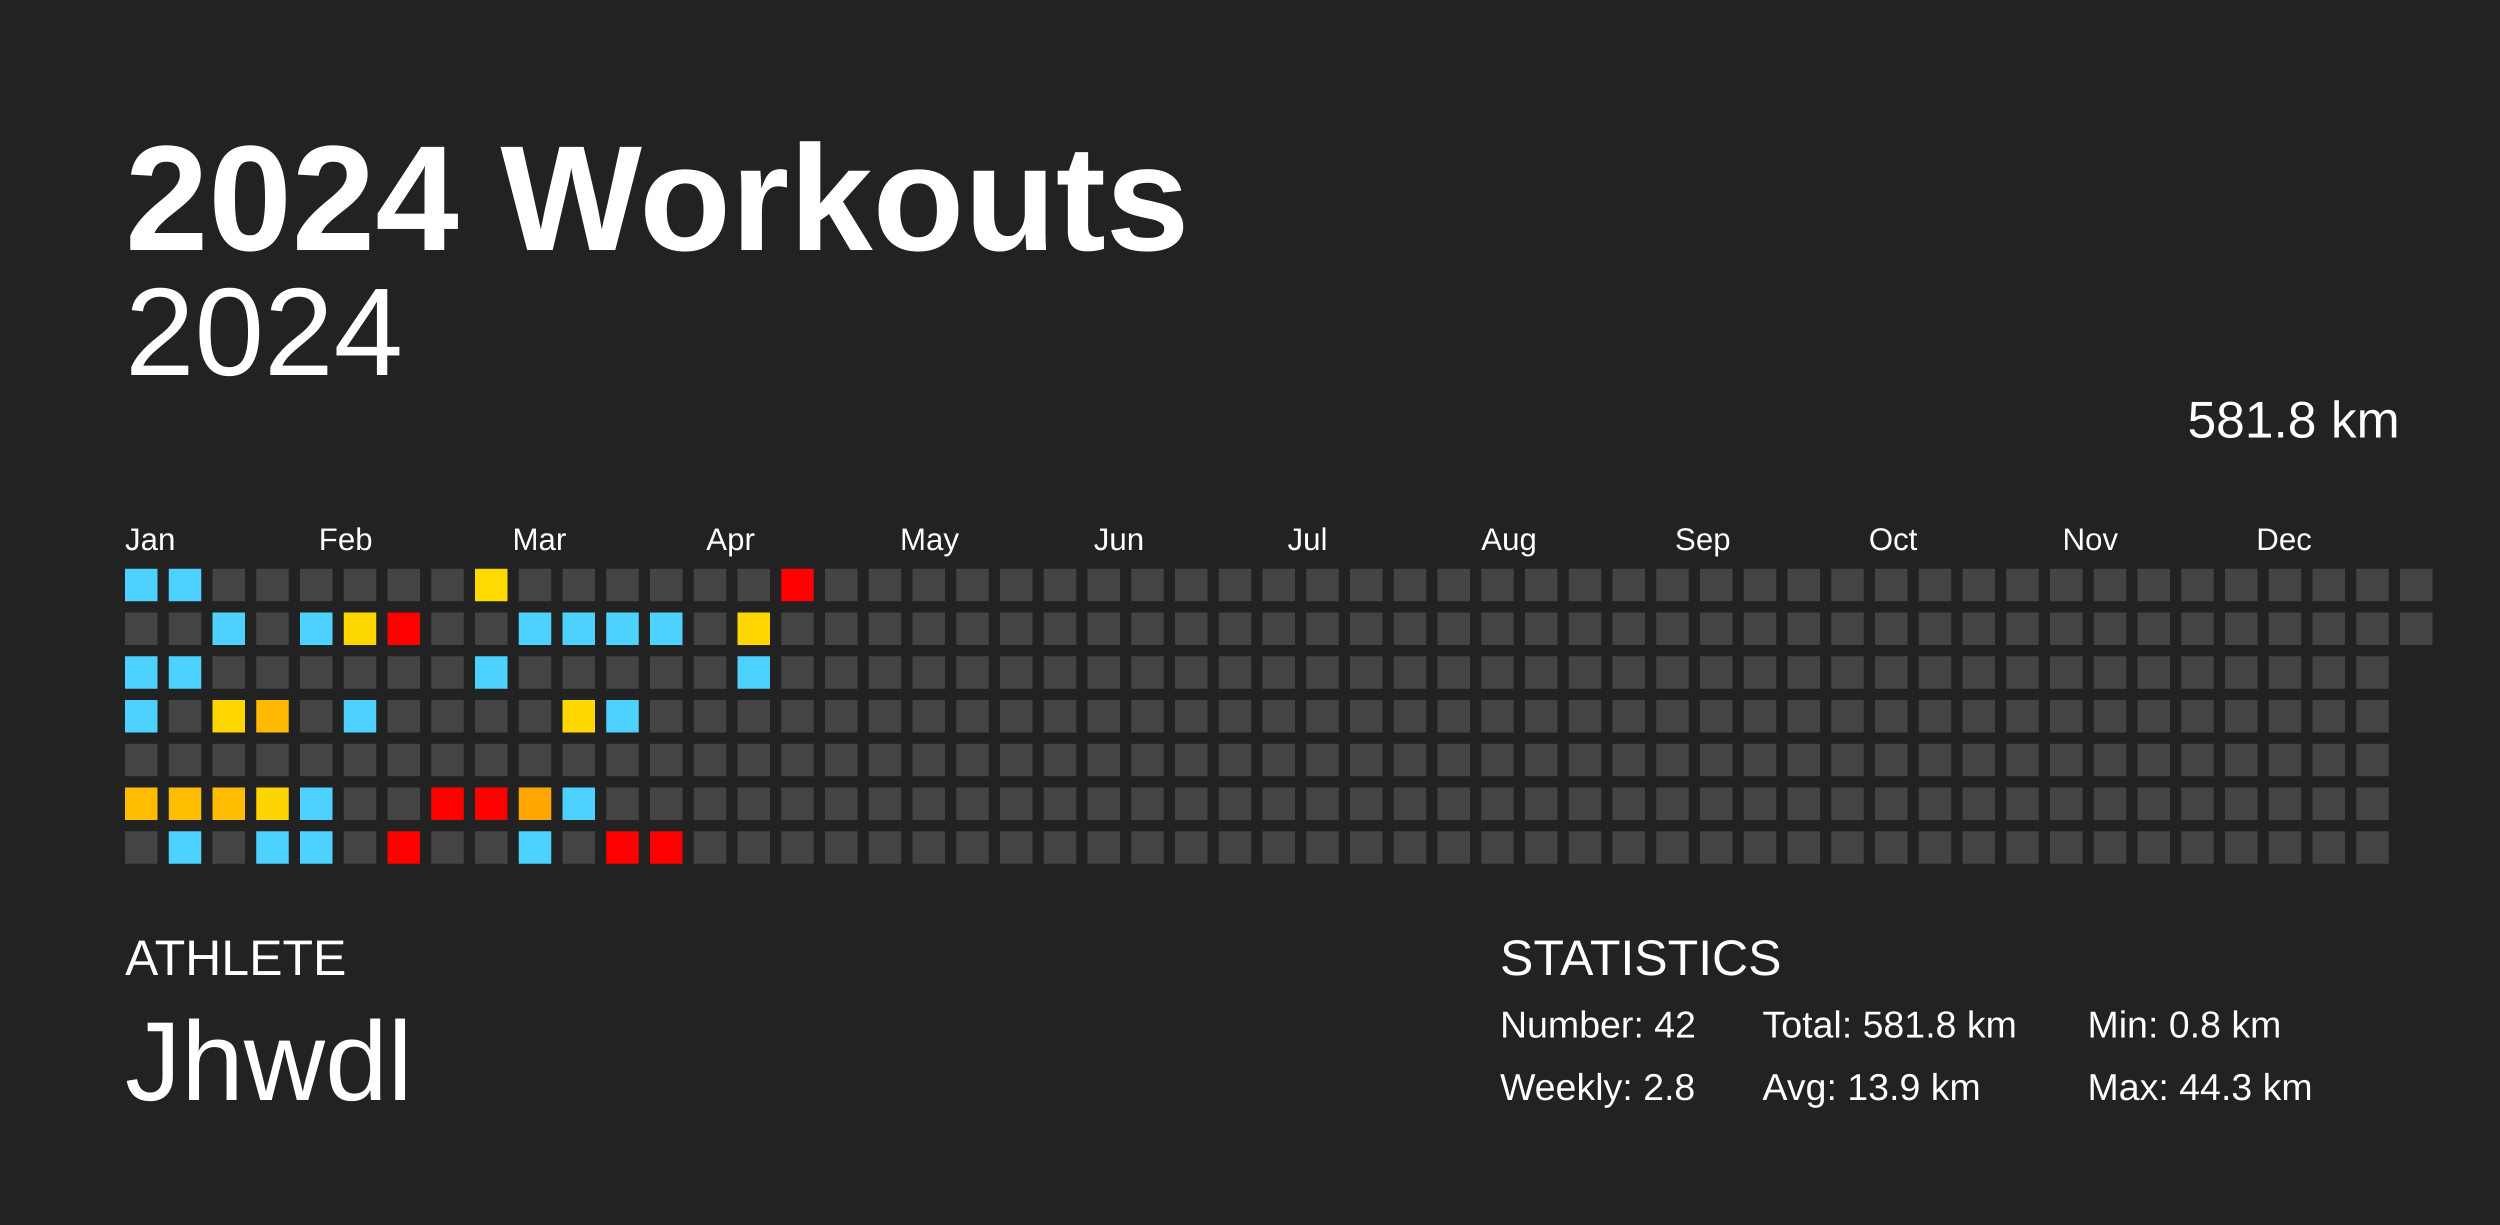
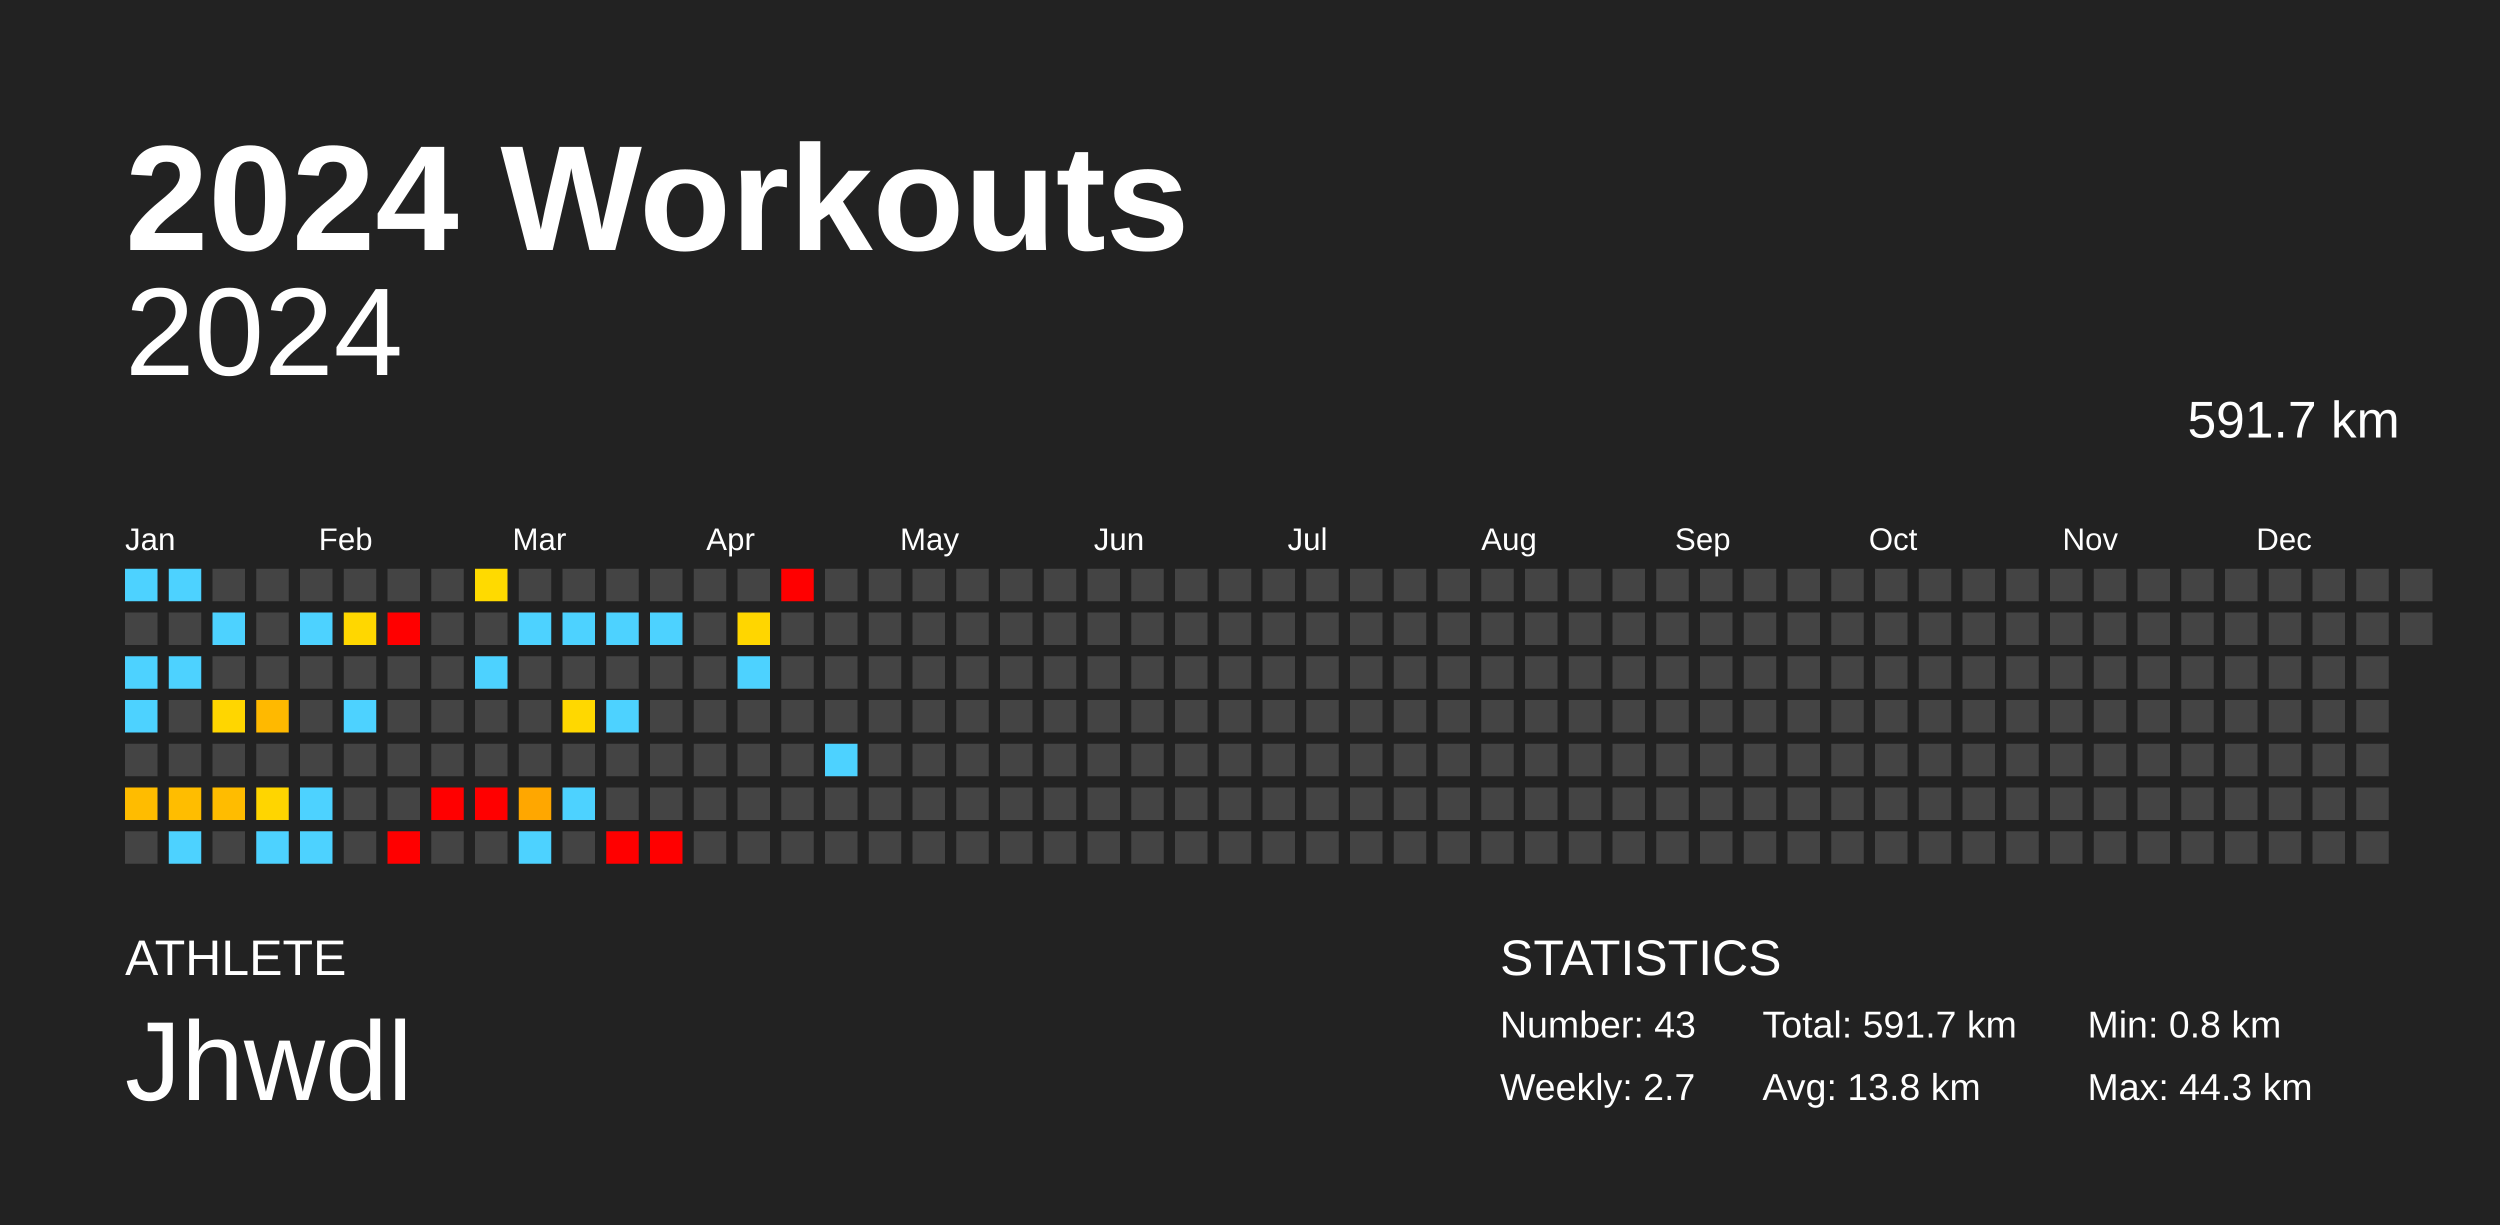
<svg xmlns="http://www.w3.org/2000/svg" baseProfile="full" height="98mm" version="1.1" viewBox="0,0,200,98" width="200mm">
  <defs />
  <rect fill="#222222" height="98" width="200" x="0" y="0" />
  <text fill="#FFFFFF" style="font-size:12px; font-family:Arial; font-weight:bold;" x="10" y="20">2024 Workouts</text>
  <text fill="#FFFFFF" style="font-size:4px; font-family:Arial" x="10" y="78">ATHLETE</text>
  <text fill="#FFFFFF" style="font-size:9px; font-family:Arial" x="10" y="88">Jhwdl</text>
  <text fill="#FFFFFF" style="font-size:4px; font-family:Arial" x="120" y="78">STATISTICS</text>
-   <text fill="#FFFFFF" style="font-size:3px; font-family:Arial" x="120" y="83">Number: 42</text>
-   <text fill="#FFFFFF" style="font-size:3px; font-family:Arial" x="120" y="88">Weekly: 2.8</text>
-   <text fill="#FFFFFF" style="font-size:3px; font-family:Arial" x="141" y="83">Total: 581.8 km</text>
-   <text fill="#FFFFFF" style="font-size:3px; font-family:Arial" x="141" y="88">Avg: 13.9 km</text>
+   <text fill="#FFFFFF" style="font-size:3px; font-family:Arial" x="120" y="83">Number: 43</text>
+   <text fill="#FFFFFF" style="font-size:3px; font-family:Arial" x="120" y="88">Weekly: 2.7</text>
+   <text fill="#FFFFFF" style="font-size:3px; font-family:Arial" x="141" y="83">Total: 591.7 km</text>
+   <text fill="#FFFFFF" style="font-size:3px; font-family:Arial" x="141" y="88">Avg: 13.8 km</text>
  <text fill="#FFFFFF" style="font-size:3px; font-family:Arial" x="167" y="83">Min: 0.8 km</text>
  <text fill="#FFFFFF" style="font-size:3px; font-family:Arial" x="167" y="88">Max: 44.3 km</text>
  <text alignment-baseline="hanging" fill="#FFFFFF" style="font-size:10.0px; font-family:Arial;" x="10" y="30">2024</text>
-   <text alignment-baseline="hanging" fill="#FFFFFF" style="font-size:4.125px; font-family:Arial;" x="175" y="35">581.8 km</text>
+   <text alignment-baseline="hanging" fill="#FFFFFF" style="font-size:4.125px; font-family:Arial;" x="175" y="35">591.7 km</text>
  <text fill="#FFFFFF" style="font-size:2.5px; font-family:Arial" x="10.0" y="44">Jan</text>
  <text fill="#FFFFFF" style="font-size:2.5px; font-family:Arial" x="25.5" y="44">Feb</text>
  <text fill="#FFFFFF" style="font-size:2.5px; font-family:Arial" x="41.0" y="44">Mar</text>
  <text fill="#FFFFFF" style="font-size:2.5px; font-family:Arial" x="56.5" y="44">Apr</text>
  <text fill="#FFFFFF" style="font-size:2.5px; font-family:Arial" x="72.0" y="44">May</text>
  <text fill="#FFFFFF" style="font-size:2.5px; font-family:Arial" x="87.5" y="44">Jun</text>
  <text fill="#FFFFFF" style="font-size:2.5px; font-family:Arial" x="103.0" y="44">Jul</text>
  <text fill="#FFFFFF" style="font-size:2.5px; font-family:Arial" x="118.5" y="44">Aug</text>
  <text fill="#FFFFFF" style="font-size:2.5px; font-family:Arial" x="134.0" y="44">Sep</text>
  <text fill="#FFFFFF" style="font-size:2.5px; font-family:Arial" x="149.5" y="44">Oct</text>
  <text fill="#FFFFFF" style="font-size:2.5px; font-family:Arial" x="165.0" y="44">Nov</text>
  <text fill="#FFFFFF" style="font-size:2.5px; font-family:Arial" x="180.5" y="44">Dec</text>
  <rect fill="#4dd2ff" height="2.6" width="2.6" x="10.0" y="45.5" />
  <rect fill="#444444" height="2.6" width="2.6" x="10.0" y="49.0" />
  <rect fill="#4dd2ff" height="2.6" width="2.6" x="10.0" y="52.5" />
  <rect fill="#4dd2ff" height="2.6" width="2.6" x="10.0" y="56.0" />
  <rect fill="#444444" height="2.6" width="2.6" x="10.0" y="59.5" />
  <rect fill="#ffbc00" height="2.6" width="2.6" x="10.0" y="63.0" />
  <rect fill="#444444" height="2.6" width="2.6" x="10.0" y="66.5" />
  <rect fill="#4dd2ff" height="2.6" width="2.6" x="13.5" y="45.5" />
  <rect fill="#444444" height="2.6" width="2.6" x="13.5" y="49.0" />
  <rect fill="#4dd2ff" height="2.6" width="2.6" x="13.5" y="52.5" />
  <rect fill="#444444" height="2.6" width="2.6" x="13.5" y="56.0" />
  <rect fill="#444444" height="2.6" width="2.6" x="13.5" y="59.5" />
  <rect fill="#ffbd00" height="2.6" width="2.6" x="13.5" y="63.0" />
  <rect fill="#4dd2ff" height="2.6" width="2.6" x="13.5" y="66.5" />
  <rect fill="#444444" height="2.6" width="2.6" x="17.0" y="45.5" />
  <rect fill="#4dd2ff" height="2.6" width="2.6" x="17.0" y="49.0" />
  <rect fill="#444444" height="2.6" width="2.6" x="17.0" y="52.5" />
  <rect fill="#ffd600" height="2.6" width="2.6" x="17.0" y="56.0" />
  <rect fill="#444444" height="2.6" width="2.6" x="17.0" y="59.5" />
  <rect fill="#ffbc00" height="2.6" width="2.6" x="17.0" y="63.0" />
  <rect fill="#444444" height="2.6" width="2.6" x="17.0" y="66.5" />
  <rect fill="#444444" height="2.6" width="2.6" x="20.5" y="45.5" />
  <rect fill="#444444" height="2.6" width="2.6" x="20.5" y="49.0" />
  <rect fill="#444444" height="2.6" width="2.6" x="20.5" y="52.5" />
  <rect fill="#ffb900" height="2.6" width="2.6" x="20.5" y="56.0" />
  <rect fill="#444444" height="2.6" width="2.6" x="20.5" y="59.5" />
  <rect fill="#ffd500" height="2.6" width="2.6" x="20.5" y="63.0" />
  <rect fill="#4dd2ff" height="2.6" width="2.6" x="20.5" y="66.5" />
  <rect fill="#444444" height="2.6" width="2.6" x="24.0" y="45.5" />
  <rect fill="#4dd2ff" height="2.6" width="2.6" x="24.0" y="49.0" />
  <rect fill="#444444" height="2.6" width="2.6" x="24.0" y="52.5" />
  <rect fill="#444444" height="2.6" width="2.6" x="24.0" y="56.0" />
  <rect fill="#444444" height="2.6" width="2.6" x="24.0" y="59.5" />
  <rect fill="#4dd2ff" height="2.6" width="2.6" x="24.0" y="63.0" />
  <rect fill="#4dd2ff" height="2.6" width="2.6" x="24.0" y="66.5" />
  <rect fill="#444444" height="2.6" width="2.6" x="27.5" y="45.5" />
  <rect fill="#ffd700" height="2.6" width="2.6" x="27.5" y="49.0" />
  <rect fill="#444444" height="2.6" width="2.6" x="27.5" y="52.5" />
  <rect fill="#4dd2ff" height="2.6" width="2.6" x="27.5" y="56.0" />
  <rect fill="#444444" height="2.6" width="2.6" x="27.5" y="59.5" />
  <rect fill="#444444" height="2.6" width="2.6" x="27.5" y="63.0" />
  <rect fill="#444444" height="2.6" width="2.6" x="27.5" y="66.5" />
  <rect fill="#444444" height="2.6" width="2.6" x="31.0" y="45.5" />
  <rect fill="red" height="2.6" width="2.6" x="31.0" y="49.0" />
  <rect fill="#444444" height="2.6" width="2.6" x="31.0" y="52.5" />
  <rect fill="#444444" height="2.6" width="2.6" x="31.0" y="56.0" />
  <rect fill="#444444" height="2.6" width="2.6" x="31.0" y="59.5" />
  <rect fill="#444444" height="2.6" width="2.6" x="31.0" y="63.0" />
  <rect fill="red" height="2.6" width="2.6" x="31.0" y="66.5" />
  <rect fill="#444444" height="2.6" width="2.6" x="34.5" y="45.5" />
  <rect fill="#444444" height="2.6" width="2.6" x="34.5" y="49.0" />
  <rect fill="#444444" height="2.6" width="2.6" x="34.5" y="52.5" />
  <rect fill="#444444" height="2.6" width="2.6" x="34.5" y="56.0" />
  <rect fill="#444444" height="2.6" width="2.6" x="34.5" y="59.5" />
  <rect fill="red" height="2.6" width="2.6" x="34.5" y="63.0" />
  <rect fill="#444444" height="2.6" width="2.6" x="34.5" y="66.5" />
  <rect fill="#ffda00" height="2.6" width="2.6" x="38.0" y="45.5" />
  <rect fill="#444444" height="2.6" width="2.6" x="38.0" y="49.0" />
  <rect fill="#4dd2ff" height="2.6" width="2.6" x="38.0" y="52.5" />
  <rect fill="#444444" height="2.6" width="2.6" x="38.0" y="56.0" />
  <rect fill="#444444" height="2.6" width="2.6" x="38.0" y="59.5" />
  <rect fill="red" height="2.6" width="2.6" x="38.0" y="63.0" />
  <rect fill="#444444" height="2.6" width="2.6" x="38.0" y="66.5" />
  <rect fill="#444444" height="2.6" width="2.6" x="41.5" y="45.5" />
  <rect fill="#4dd2ff" height="2.6" width="2.6" x="41.5" y="49.0" />
  <rect fill="#444444" height="2.6" width="2.6" x="41.5" y="52.5" />
  <rect fill="#444444" height="2.6" width="2.6" x="41.5" y="56.0" />
  <rect fill="#444444" height="2.6" width="2.6" x="41.5" y="59.5" />
  <rect fill="#ffa700" height="2.6" width="2.6" x="41.5" y="63.0" />
  <rect fill="#4dd2ff" height="2.6" width="2.6" x="41.5" y="66.5" />
  <rect fill="#444444" height="2.6" width="2.6" x="45.0" y="45.5" />
  <rect fill="#4dd2ff" height="2.6" width="2.6" x="45.0" y="49.0" />
  <rect fill="#444444" height="2.6" width="2.6" x="45.0" y="52.5" />
  <rect fill="#ffd800" height="2.6" width="2.6" x="45.0" y="56.0" />
  <rect fill="#444444" height="2.6" width="2.6" x="45.0" y="59.5" />
  <rect fill="#4dd2ff" height="2.6" width="2.6" x="45.0" y="63.0" />
  <rect fill="#444444" height="2.6" width="2.6" x="45.0" y="66.5" />
  <rect fill="#444444" height="2.6" width="2.6" x="48.5" y="45.5" />
  <rect fill="#4dd2ff" height="2.6" width="2.6" x="48.5" y="49.0" />
  <rect fill="#444444" height="2.6" width="2.6" x="48.5" y="52.5" />
  <rect fill="#4dd2ff" height="2.6" width="2.6" x="48.5" y="56.0" />
  <rect fill="#444444" height="2.6" width="2.6" x="48.5" y="59.5" />
  <rect fill="#444444" height="2.6" width="2.6" x="48.5" y="63.0" />
  <rect fill="red" height="2.6" width="2.6" x="48.5" y="66.5" />
  <rect fill="#444444" height="2.6" width="2.6" x="52.0" y="45.5" />
  <rect fill="#4dd2ff" height="2.6" width="2.6" x="52.0" y="49.0" />
  <rect fill="#444444" height="2.6" width="2.6" x="52.0" y="52.5" />
  <rect fill="#444444" height="2.6" width="2.6" x="52.0" y="56.0" />
  <rect fill="#444444" height="2.6" width="2.6" x="52.0" y="59.5" />
  <rect fill="#444444" height="2.6" width="2.6" x="52.0" y="63.0" />
  <rect fill="red" height="2.6" width="2.6" x="52.0" y="66.5" />
  <rect fill="#444444" height="2.6" width="2.6" x="55.5" y="45.5" />
  <rect fill="#444444" height="2.6" width="2.6" x="55.5" y="49.0" />
  <rect fill="#444444" height="2.6" width="2.6" x="55.5" y="52.5" />
  <rect fill="#444444" height="2.6" width="2.6" x="55.5" y="56.0" />
  <rect fill="#444444" height="2.6" width="2.6" x="55.5" y="59.5" />
  <rect fill="#444444" height="2.6" width="2.6" x="55.5" y="63.0" />
  <rect fill="#444444" height="2.6" width="2.6" x="55.5" y="66.5" />
  <rect fill="#444444" height="2.6" width="2.6" x="59.0" y="45.5" />
  <rect fill="#ffd600" height="2.6" width="2.6" x="59.0" y="49.0" />
  <rect fill="#4dd2ff" height="2.6" width="2.6" x="59.0" y="52.5" />
  <rect fill="#444444" height="2.6" width="2.6" x="59.0" y="56.0" />
  <rect fill="#444444" height="2.6" width="2.6" x="59.0" y="59.5" />
  <rect fill="#444444" height="2.6" width="2.6" x="59.0" y="63.0" />
  <rect fill="#444444" height="2.6" width="2.6" x="59.0" y="66.5" />
  <rect fill="red" height="2.6" width="2.6" x="62.5" y="45.5" />
  <rect fill="#444444" height="2.6" width="2.6" x="62.5" y="49.0" />
  <rect fill="#444444" height="2.6" width="2.6" x="62.5" y="52.5" />
  <rect fill="#444444" height="2.6" width="2.6" x="62.5" y="56.0" />
  <rect fill="#444444" height="2.6" width="2.6" x="62.5" y="59.5" />
  <rect fill="#444444" height="2.6" width="2.6" x="62.5" y="63.0" />
  <rect fill="#444444" height="2.6" width="2.6" x="62.5" y="66.5" />
  <rect fill="#444444" height="2.6" width="2.6" x="66.0" y="45.5" />
  <rect fill="#444444" height="2.6" width="2.6" x="66.0" y="49.0" />
  <rect fill="#444444" height="2.6" width="2.6" x="66.0" y="52.5" />
  <rect fill="#444444" height="2.6" width="2.6" x="66.0" y="56.0" />
-   <rect fill="#444444" height="2.6" width="2.6" x="66.0" y="59.5" />
+   <rect fill="#4dd2ff" height="2.6" width="2.6" x="66.0" y="59.5" />
  <rect fill="#444444" height="2.6" width="2.6" x="66.0" y="63.0" />
  <rect fill="#444444" height="2.6" width="2.6" x="66.0" y="66.5" />
  <rect fill="#444444" height="2.6" width="2.6" x="69.5" y="45.5" />
  <rect fill="#444444" height="2.6" width="2.6" x="69.5" y="49.0" />
  <rect fill="#444444" height="2.6" width="2.6" x="69.5" y="52.5" />
  <rect fill="#444444" height="2.6" width="2.6" x="69.5" y="56.0" />
  <rect fill="#444444" height="2.6" width="2.6" x="69.5" y="59.5" />
  <rect fill="#444444" height="2.6" width="2.6" x="69.5" y="63.0" />
  <rect fill="#444444" height="2.6" width="2.6" x="69.5" y="66.5" />
  <rect fill="#444444" height="2.6" width="2.6" x="73.0" y="45.5" />
  <rect fill="#444444" height="2.6" width="2.6" x="73.0" y="49.0" />
  <rect fill="#444444" height="2.6" width="2.6" x="73.0" y="52.5" />
  <rect fill="#444444" height="2.6" width="2.6" x="73.0" y="56.0" />
  <rect fill="#444444" height="2.6" width="2.6" x="73.0" y="59.5" />
  <rect fill="#444444" height="2.6" width="2.6" x="73.0" y="63.0" />
  <rect fill="#444444" height="2.6" width="2.6" x="73.0" y="66.5" />
  <rect fill="#444444" height="2.6" width="2.6" x="76.5" y="45.5" />
  <rect fill="#444444" height="2.6" width="2.6" x="76.5" y="49.0" />
  <rect fill="#444444" height="2.6" width="2.6" x="76.5" y="52.5" />
  <rect fill="#444444" height="2.6" width="2.6" x="76.5" y="56.0" />
  <rect fill="#444444" height="2.6" width="2.6" x="76.5" y="59.5" />
  <rect fill="#444444" height="2.6" width="2.6" x="76.5" y="63.0" />
  <rect fill="#444444" height="2.6" width="2.6" x="76.5" y="66.5" />
  <rect fill="#444444" height="2.6" width="2.6" x="80.0" y="45.5" />
  <rect fill="#444444" height="2.6" width="2.6" x="80.0" y="49.0" />
  <rect fill="#444444" height="2.6" width="2.6" x="80.0" y="52.5" />
  <rect fill="#444444" height="2.6" width="2.6" x="80.0" y="56.0" />
  <rect fill="#444444" height="2.6" width="2.6" x="80.0" y="59.5" />
  <rect fill="#444444" height="2.6" width="2.6" x="80.0" y="63.0" />
  <rect fill="#444444" height="2.6" width="2.6" x="80.0" y="66.5" />
  <rect fill="#444444" height="2.6" width="2.6" x="83.5" y="45.5" />
  <rect fill="#444444" height="2.6" width="2.6" x="83.5" y="49.0" />
  <rect fill="#444444" height="2.6" width="2.6" x="83.5" y="52.5" />
  <rect fill="#444444" height="2.6" width="2.6" x="83.5" y="56.0" />
  <rect fill="#444444" height="2.6" width="2.6" x="83.5" y="59.5" />
  <rect fill="#444444" height="2.6" width="2.6" x="83.5" y="63.0" />
  <rect fill="#444444" height="2.6" width="2.6" x="83.5" y="66.5" />
  <rect fill="#444444" height="2.6" width="2.6" x="87.0" y="45.5" />
  <rect fill="#444444" height="2.6" width="2.6" x="87.0" y="49.0" />
  <rect fill="#444444" height="2.6" width="2.6" x="87.0" y="52.5" />
  <rect fill="#444444" height="2.6" width="2.6" x="87.0" y="56.0" />
  <rect fill="#444444" height="2.6" width="2.6" x="87.0" y="59.5" />
  <rect fill="#444444" height="2.6" width="2.6" x="87.0" y="63.0" />
  <rect fill="#444444" height="2.6" width="2.6" x="87.0" y="66.5" />
  <rect fill="#444444" height="2.6" width="2.6" x="90.5" y="45.5" />
  <rect fill="#444444" height="2.6" width="2.6" x="90.5" y="49.0" />
  <rect fill="#444444" height="2.6" width="2.6" x="90.5" y="52.5" />
  <rect fill="#444444" height="2.6" width="2.6" x="90.5" y="56.0" />
  <rect fill="#444444" height="2.6" width="2.6" x="90.5" y="59.5" />
  <rect fill="#444444" height="2.6" width="2.6" x="90.5" y="63.0" />
  <rect fill="#444444" height="2.6" width="2.6" x="90.5" y="66.5" />
  <rect fill="#444444" height="2.6" width="2.6" x="94.0" y="45.5" />
  <rect fill="#444444" height="2.6" width="2.6" x="94.0" y="49.0" />
  <rect fill="#444444" height="2.6" width="2.6" x="94.0" y="52.5" />
  <rect fill="#444444" height="2.6" width="2.6" x="94.0" y="56.0" />
  <rect fill="#444444" height="2.6" width="2.6" x="94.0" y="59.5" />
  <rect fill="#444444" height="2.6" width="2.6" x="94.0" y="63.0" />
  <rect fill="#444444" height="2.6" width="2.6" x="94.0" y="66.5" />
  <rect fill="#444444" height="2.6" width="2.6" x="97.5" y="45.5" />
  <rect fill="#444444" height="2.6" width="2.6" x="97.5" y="49.0" />
  <rect fill="#444444" height="2.6" width="2.6" x="97.5" y="52.5" />
  <rect fill="#444444" height="2.6" width="2.6" x="97.5" y="56.0" />
  <rect fill="#444444" height="2.6" width="2.6" x="97.5" y="59.5" />
  <rect fill="#444444" height="2.6" width="2.6" x="97.5" y="63.0" />
  <rect fill="#444444" height="2.6" width="2.6" x="97.5" y="66.5" />
  <rect fill="#444444" height="2.6" width="2.6" x="101.0" y="45.5" />
  <rect fill="#444444" height="2.6" width="2.6" x="101.0" y="49.0" />
  <rect fill="#444444" height="2.6" width="2.6" x="101.0" y="52.5" />
  <rect fill="#444444" height="2.6" width="2.6" x="101.0" y="56.0" />
  <rect fill="#444444" height="2.6" width="2.6" x="101.0" y="59.5" />
  <rect fill="#444444" height="2.6" width="2.6" x="101.0" y="63.0" />
  <rect fill="#444444" height="2.6" width="2.6" x="101.0" y="66.5" />
  <rect fill="#444444" height="2.6" width="2.6" x="104.5" y="45.5" />
  <rect fill="#444444" height="2.6" width="2.6" x="104.5" y="49.0" />
  <rect fill="#444444" height="2.6" width="2.6" x="104.5" y="52.5" />
  <rect fill="#444444" height="2.6" width="2.6" x="104.5" y="56.0" />
  <rect fill="#444444" height="2.6" width="2.6" x="104.5" y="59.5" />
  <rect fill="#444444" height="2.6" width="2.6" x="104.5" y="63.0" />
  <rect fill="#444444" height="2.6" width="2.6" x="104.5" y="66.5" />
  <rect fill="#444444" height="2.6" width="2.6" x="108.0" y="45.5" />
  <rect fill="#444444" height="2.6" width="2.6" x="108.0" y="49.0" />
  <rect fill="#444444" height="2.6" width="2.6" x="108.0" y="52.5" />
  <rect fill="#444444" height="2.6" width="2.6" x="108.0" y="56.0" />
  <rect fill="#444444" height="2.6" width="2.6" x="108.0" y="59.5" />
  <rect fill="#444444" height="2.6" width="2.6" x="108.0" y="63.0" />
  <rect fill="#444444" height="2.6" width="2.6" x="108.0" y="66.5" />
  <rect fill="#444444" height="2.6" width="2.6" x="111.5" y="45.5" />
  <rect fill="#444444" height="2.6" width="2.6" x="111.5" y="49.0" />
  <rect fill="#444444" height="2.6" width="2.6" x="111.5" y="52.5" />
  <rect fill="#444444" height="2.6" width="2.6" x="111.5" y="56.0" />
  <rect fill="#444444" height="2.6" width="2.6" x="111.5" y="59.5" />
  <rect fill="#444444" height="2.6" width="2.6" x="111.5" y="63.0" />
  <rect fill="#444444" height="2.6" width="2.6" x="111.5" y="66.5" />
  <rect fill="#444444" height="2.6" width="2.6" x="115.0" y="45.5" />
  <rect fill="#444444" height="2.6" width="2.6" x="115.0" y="49.0" />
  <rect fill="#444444" height="2.6" width="2.6" x="115.0" y="52.5" />
  <rect fill="#444444" height="2.6" width="2.6" x="115.0" y="56.0" />
  <rect fill="#444444" height="2.6" width="2.6" x="115.0" y="59.5" />
  <rect fill="#444444" height="2.6" width="2.6" x="115.0" y="63.0" />
  <rect fill="#444444" height="2.6" width="2.6" x="115.0" y="66.5" />
  <rect fill="#444444" height="2.6" width="2.6" x="118.5" y="45.5" />
  <rect fill="#444444" height="2.6" width="2.6" x="118.5" y="49.0" />
  <rect fill="#444444" height="2.6" width="2.6" x="118.5" y="52.5" />
  <rect fill="#444444" height="2.6" width="2.6" x="118.5" y="56.0" />
  <rect fill="#444444" height="2.6" width="2.6" x="118.5" y="59.5" />
  <rect fill="#444444" height="2.6" width="2.6" x="118.5" y="63.0" />
  <rect fill="#444444" height="2.6" width="2.6" x="118.5" y="66.5" />
  <rect fill="#444444" height="2.6" width="2.6" x="122.0" y="45.5" />
  <rect fill="#444444" height="2.6" width="2.6" x="122.0" y="49.0" />
  <rect fill="#444444" height="2.6" width="2.6" x="122.0" y="52.5" />
  <rect fill="#444444" height="2.6" width="2.6" x="122.0" y="56.0" />
  <rect fill="#444444" height="2.6" width="2.6" x="122.0" y="59.5" />
  <rect fill="#444444" height="2.6" width="2.6" x="122.0" y="63.0" />
  <rect fill="#444444" height="2.6" width="2.6" x="122.0" y="66.5" />
  <rect fill="#444444" height="2.6" width="2.6" x="125.5" y="45.5" />
  <rect fill="#444444" height="2.6" width="2.6" x="125.5" y="49.0" />
  <rect fill="#444444" height="2.6" width="2.6" x="125.5" y="52.5" />
  <rect fill="#444444" height="2.6" width="2.6" x="125.5" y="56.0" />
  <rect fill="#444444" height="2.6" width="2.6" x="125.5" y="59.5" />
  <rect fill="#444444" height="2.6" width="2.6" x="125.5" y="63.0" />
  <rect fill="#444444" height="2.6" width="2.6" x="125.5" y="66.5" />
  <rect fill="#444444" height="2.6" width="2.6" x="129.0" y="45.5" />
  <rect fill="#444444" height="2.6" width="2.6" x="129.0" y="49.0" />
  <rect fill="#444444" height="2.6" width="2.6" x="129.0" y="52.5" />
  <rect fill="#444444" height="2.6" width="2.6" x="129.0" y="56.0" />
  <rect fill="#444444" height="2.6" width="2.6" x="129.0" y="59.5" />
  <rect fill="#444444" height="2.6" width="2.6" x="129.0" y="63.0" />
  <rect fill="#444444" height="2.6" width="2.6" x="129.0" y="66.5" />
  <rect fill="#444444" height="2.6" width="2.6" x="132.5" y="45.5" />
  <rect fill="#444444" height="2.6" width="2.6" x="132.5" y="49.0" />
  <rect fill="#444444" height="2.6" width="2.6" x="132.5" y="52.5" />
  <rect fill="#444444" height="2.6" width="2.6" x="132.5" y="56.0" />
  <rect fill="#444444" height="2.6" width="2.6" x="132.5" y="59.5" />
  <rect fill="#444444" height="2.6" width="2.6" x="132.5" y="63.0" />
  <rect fill="#444444" height="2.6" width="2.6" x="132.5" y="66.5" />
  <rect fill="#444444" height="2.6" width="2.6" x="136.0" y="45.5" />
  <rect fill="#444444" height="2.6" width="2.6" x="136.0" y="49.0" />
  <rect fill="#444444" height="2.6" width="2.6" x="136.0" y="52.5" />
  <rect fill="#444444" height="2.6" width="2.6" x="136.0" y="56.0" />
  <rect fill="#444444" height="2.6" width="2.6" x="136.0" y="59.5" />
  <rect fill="#444444" height="2.6" width="2.6" x="136.0" y="63.0" />
  <rect fill="#444444" height="2.6" width="2.6" x="136.0" y="66.5" />
  <rect fill="#444444" height="2.6" width="2.6" x="139.5" y="45.5" />
  <rect fill="#444444" height="2.6" width="2.6" x="139.5" y="49.0" />
  <rect fill="#444444" height="2.6" width="2.6" x="139.5" y="52.5" />
  <rect fill="#444444" height="2.6" width="2.6" x="139.5" y="56.0" />
  <rect fill="#444444" height="2.6" width="2.6" x="139.5" y="59.5" />
  <rect fill="#444444" height="2.6" width="2.6" x="139.5" y="63.0" />
  <rect fill="#444444" height="2.6" width="2.6" x="139.5" y="66.5" />
  <rect fill="#444444" height="2.6" width="2.6" x="143.0" y="45.5" />
  <rect fill="#444444" height="2.6" width="2.6" x="143.0" y="49.0" />
  <rect fill="#444444" height="2.6" width="2.6" x="143.0" y="52.5" />
  <rect fill="#444444" height="2.6" width="2.6" x="143.0" y="56.0" />
  <rect fill="#444444" height="2.6" width="2.6" x="143.0" y="59.5" />
  <rect fill="#444444" height="2.6" width="2.6" x="143.0" y="63.0" />
  <rect fill="#444444" height="2.6" width="2.6" x="143.0" y="66.5" />
  <rect fill="#444444" height="2.6" width="2.6" x="146.5" y="45.5" />
  <rect fill="#444444" height="2.6" width="2.6" x="146.5" y="49.0" />
  <rect fill="#444444" height="2.6" width="2.6" x="146.5" y="52.5" />
  <rect fill="#444444" height="2.6" width="2.6" x="146.5" y="56.0" />
  <rect fill="#444444" height="2.6" width="2.6" x="146.5" y="59.5" />
  <rect fill="#444444" height="2.6" width="2.6" x="146.5" y="63.0" />
  <rect fill="#444444" height="2.6" width="2.6" x="146.5" y="66.5" />
  <rect fill="#444444" height="2.6" width="2.6" x="150.0" y="45.5" />
  <rect fill="#444444" height="2.6" width="2.6" x="150.0" y="49.0" />
  <rect fill="#444444" height="2.6" width="2.6" x="150.0" y="52.5" />
  <rect fill="#444444" height="2.6" width="2.6" x="150.0" y="56.0" />
  <rect fill="#444444" height="2.6" width="2.6" x="150.0" y="59.5" />
  <rect fill="#444444" height="2.6" width="2.6" x="150.0" y="63.0" />
  <rect fill="#444444" height="2.6" width="2.6" x="150.0" y="66.5" />
  <rect fill="#444444" height="2.6" width="2.6" x="153.5" y="45.5" />
  <rect fill="#444444" height="2.6" width="2.6" x="153.5" y="49.0" />
  <rect fill="#444444" height="2.6" width="2.6" x="153.5" y="52.5" />
  <rect fill="#444444" height="2.6" width="2.6" x="153.5" y="56.0" />
  <rect fill="#444444" height="2.6" width="2.6" x="153.5" y="59.5" />
  <rect fill="#444444" height="2.6" width="2.6" x="153.5" y="63.0" />
  <rect fill="#444444" height="2.6" width="2.6" x="153.5" y="66.5" />
  <rect fill="#444444" height="2.6" width="2.6" x="157.0" y="45.5" />
  <rect fill="#444444" height="2.6" width="2.6" x="157.0" y="49.0" />
  <rect fill="#444444" height="2.6" width="2.6" x="157.0" y="52.5" />
  <rect fill="#444444" height="2.6" width="2.6" x="157.0" y="56.0" />
  <rect fill="#444444" height="2.6" width="2.6" x="157.0" y="59.5" />
  <rect fill="#444444" height="2.6" width="2.6" x="157.0" y="63.0" />
  <rect fill="#444444" height="2.6" width="2.6" x="157.0" y="66.5" />
  <rect fill="#444444" height="2.6" width="2.6" x="160.5" y="45.5" />
  <rect fill="#444444" height="2.6" width="2.6" x="160.5" y="49.0" />
  <rect fill="#444444" height="2.6" width="2.6" x="160.5" y="52.5" />
  <rect fill="#444444" height="2.6" width="2.6" x="160.5" y="56.0" />
  <rect fill="#444444" height="2.6" width="2.6" x="160.5" y="59.5" />
  <rect fill="#444444" height="2.6" width="2.6" x="160.5" y="63.0" />
  <rect fill="#444444" height="2.6" width="2.6" x="160.5" y="66.5" />
  <rect fill="#444444" height="2.6" width="2.6" x="164.0" y="45.5" />
  <rect fill="#444444" height="2.6" width="2.6" x="164.0" y="49.0" />
  <rect fill="#444444" height="2.6" width="2.6" x="164.0" y="52.5" />
  <rect fill="#444444" height="2.6" width="2.6" x="164.0" y="56.0" />
  <rect fill="#444444" height="2.6" width="2.6" x="164.0" y="59.5" />
  <rect fill="#444444" height="2.6" width="2.6" x="164.0" y="63.0" />
  <rect fill="#444444" height="2.6" width="2.6" x="164.0" y="66.5" />
  <rect fill="#444444" height="2.6" width="2.6" x="167.5" y="45.5" />
  <rect fill="#444444" height="2.6" width="2.6" x="167.5" y="49.0" />
  <rect fill="#444444" height="2.6" width="2.6" x="167.5" y="52.5" />
  <rect fill="#444444" height="2.6" width="2.6" x="167.5" y="56.0" />
  <rect fill="#444444" height="2.6" width="2.6" x="167.5" y="59.5" />
  <rect fill="#444444" height="2.6" width="2.6" x="167.5" y="63.0" />
  <rect fill="#444444" height="2.6" width="2.6" x="167.5" y="66.5" />
  <rect fill="#444444" height="2.6" width="2.6" x="171.0" y="45.5" />
  <rect fill="#444444" height="2.6" width="2.6" x="171.0" y="49.0" />
  <rect fill="#444444" height="2.6" width="2.6" x="171.0" y="52.5" />
  <rect fill="#444444" height="2.6" width="2.6" x="171.0" y="56.0" />
  <rect fill="#444444" height="2.6" width="2.6" x="171.0" y="59.5" />
  <rect fill="#444444" height="2.6" width="2.6" x="171.0" y="63.0" />
  <rect fill="#444444" height="2.6" width="2.6" x="171.0" y="66.5" />
  <rect fill="#444444" height="2.6" width="2.6" x="174.5" y="45.5" />
  <rect fill="#444444" height="2.6" width="2.6" x="174.5" y="49.0" />
  <rect fill="#444444" height="2.6" width="2.6" x="174.5" y="52.5" />
  <rect fill="#444444" height="2.6" width="2.6" x="174.5" y="56.0" />
  <rect fill="#444444" height="2.6" width="2.6" x="174.5" y="59.5" />
  <rect fill="#444444" height="2.6" width="2.6" x="174.5" y="63.0" />
  <rect fill="#444444" height="2.6" width="2.6" x="174.5" y="66.5" />
  <rect fill="#444444" height="2.6" width="2.6" x="178.0" y="45.5" />
  <rect fill="#444444" height="2.6" width="2.6" x="178.0" y="49.0" />
  <rect fill="#444444" height="2.6" width="2.6" x="178.0" y="52.5" />
  <rect fill="#444444" height="2.6" width="2.6" x="178.0" y="56.0" />
  <rect fill="#444444" height="2.6" width="2.6" x="178.0" y="59.5" />
  <rect fill="#444444" height="2.6" width="2.6" x="178.0" y="63.0" />
  <rect fill="#444444" height="2.6" width="2.6" x="178.0" y="66.5" />
  <rect fill="#444444" height="2.6" width="2.6" x="181.5" y="45.5" />
  <rect fill="#444444" height="2.6" width="2.6" x="181.5" y="49.0" />
  <rect fill="#444444" height="2.6" width="2.6" x="181.5" y="52.5" />
  <rect fill="#444444" height="2.6" width="2.6" x="181.5" y="56.0" />
  <rect fill="#444444" height="2.6" width="2.6" x="181.5" y="59.5" />
  <rect fill="#444444" height="2.6" width="2.6" x="181.5" y="63.0" />
  <rect fill="#444444" height="2.6" width="2.6" x="181.5" y="66.5" />
  <rect fill="#444444" height="2.6" width="2.6" x="185.0" y="45.5" />
  <rect fill="#444444" height="2.6" width="2.6" x="185.0" y="49.0" />
  <rect fill="#444444" height="2.6" width="2.6" x="185.0" y="52.5" />
  <rect fill="#444444" height="2.6" width="2.6" x="185.0" y="56.0" />
  <rect fill="#444444" height="2.6" width="2.6" x="185.0" y="59.5" />
  <rect fill="#444444" height="2.6" width="2.6" x="185.0" y="63.0" />
  <rect fill="#444444" height="2.6" width="2.6" x="185.0" y="66.5" />
  <rect fill="#444444" height="2.6" width="2.6" x="188.5" y="45.5" />
  <rect fill="#444444" height="2.6" width="2.6" x="188.5" y="49.0" />
  <rect fill="#444444" height="2.6" width="2.6" x="188.5" y="52.5" />
  <rect fill="#444444" height="2.6" width="2.6" x="188.5" y="56.0" />
  <rect fill="#444444" height="2.6" width="2.6" x="188.5" y="59.5" />
  <rect fill="#444444" height="2.6" width="2.6" x="188.5" y="63.0" />
  <rect fill="#444444" height="2.6" width="2.6" x="188.5" y="66.5" />
  <rect fill="#444444" height="2.6" width="2.6" x="192.0" y="45.5" />
  <rect fill="#444444" height="2.6" width="2.6" x="192.0" y="49.0" />
</svg>
